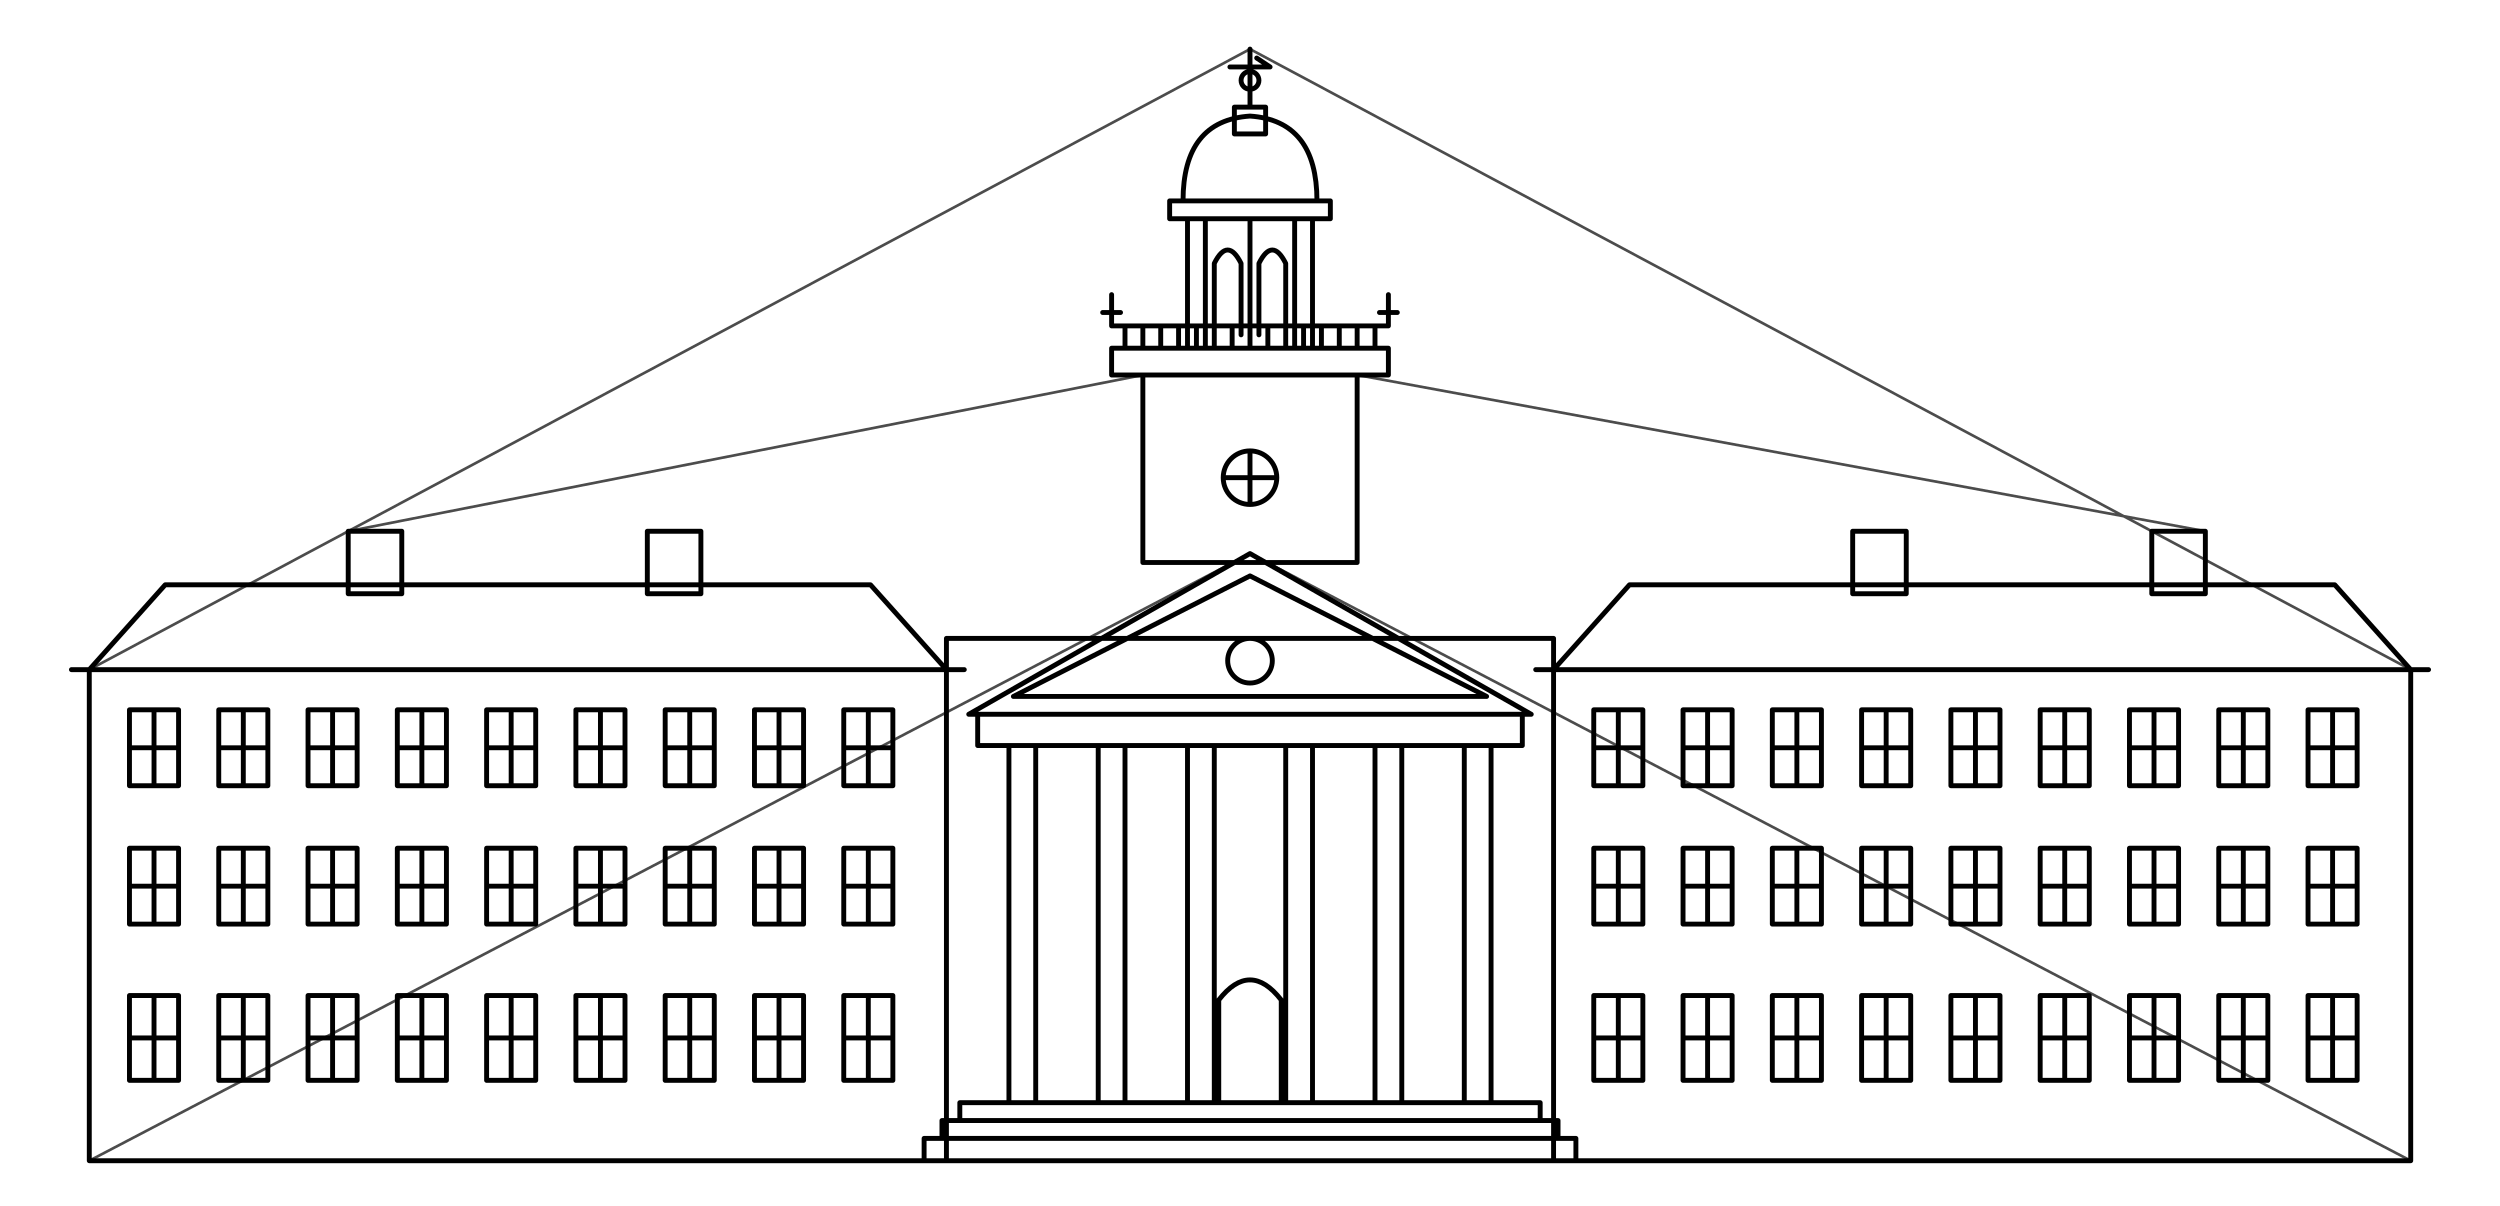
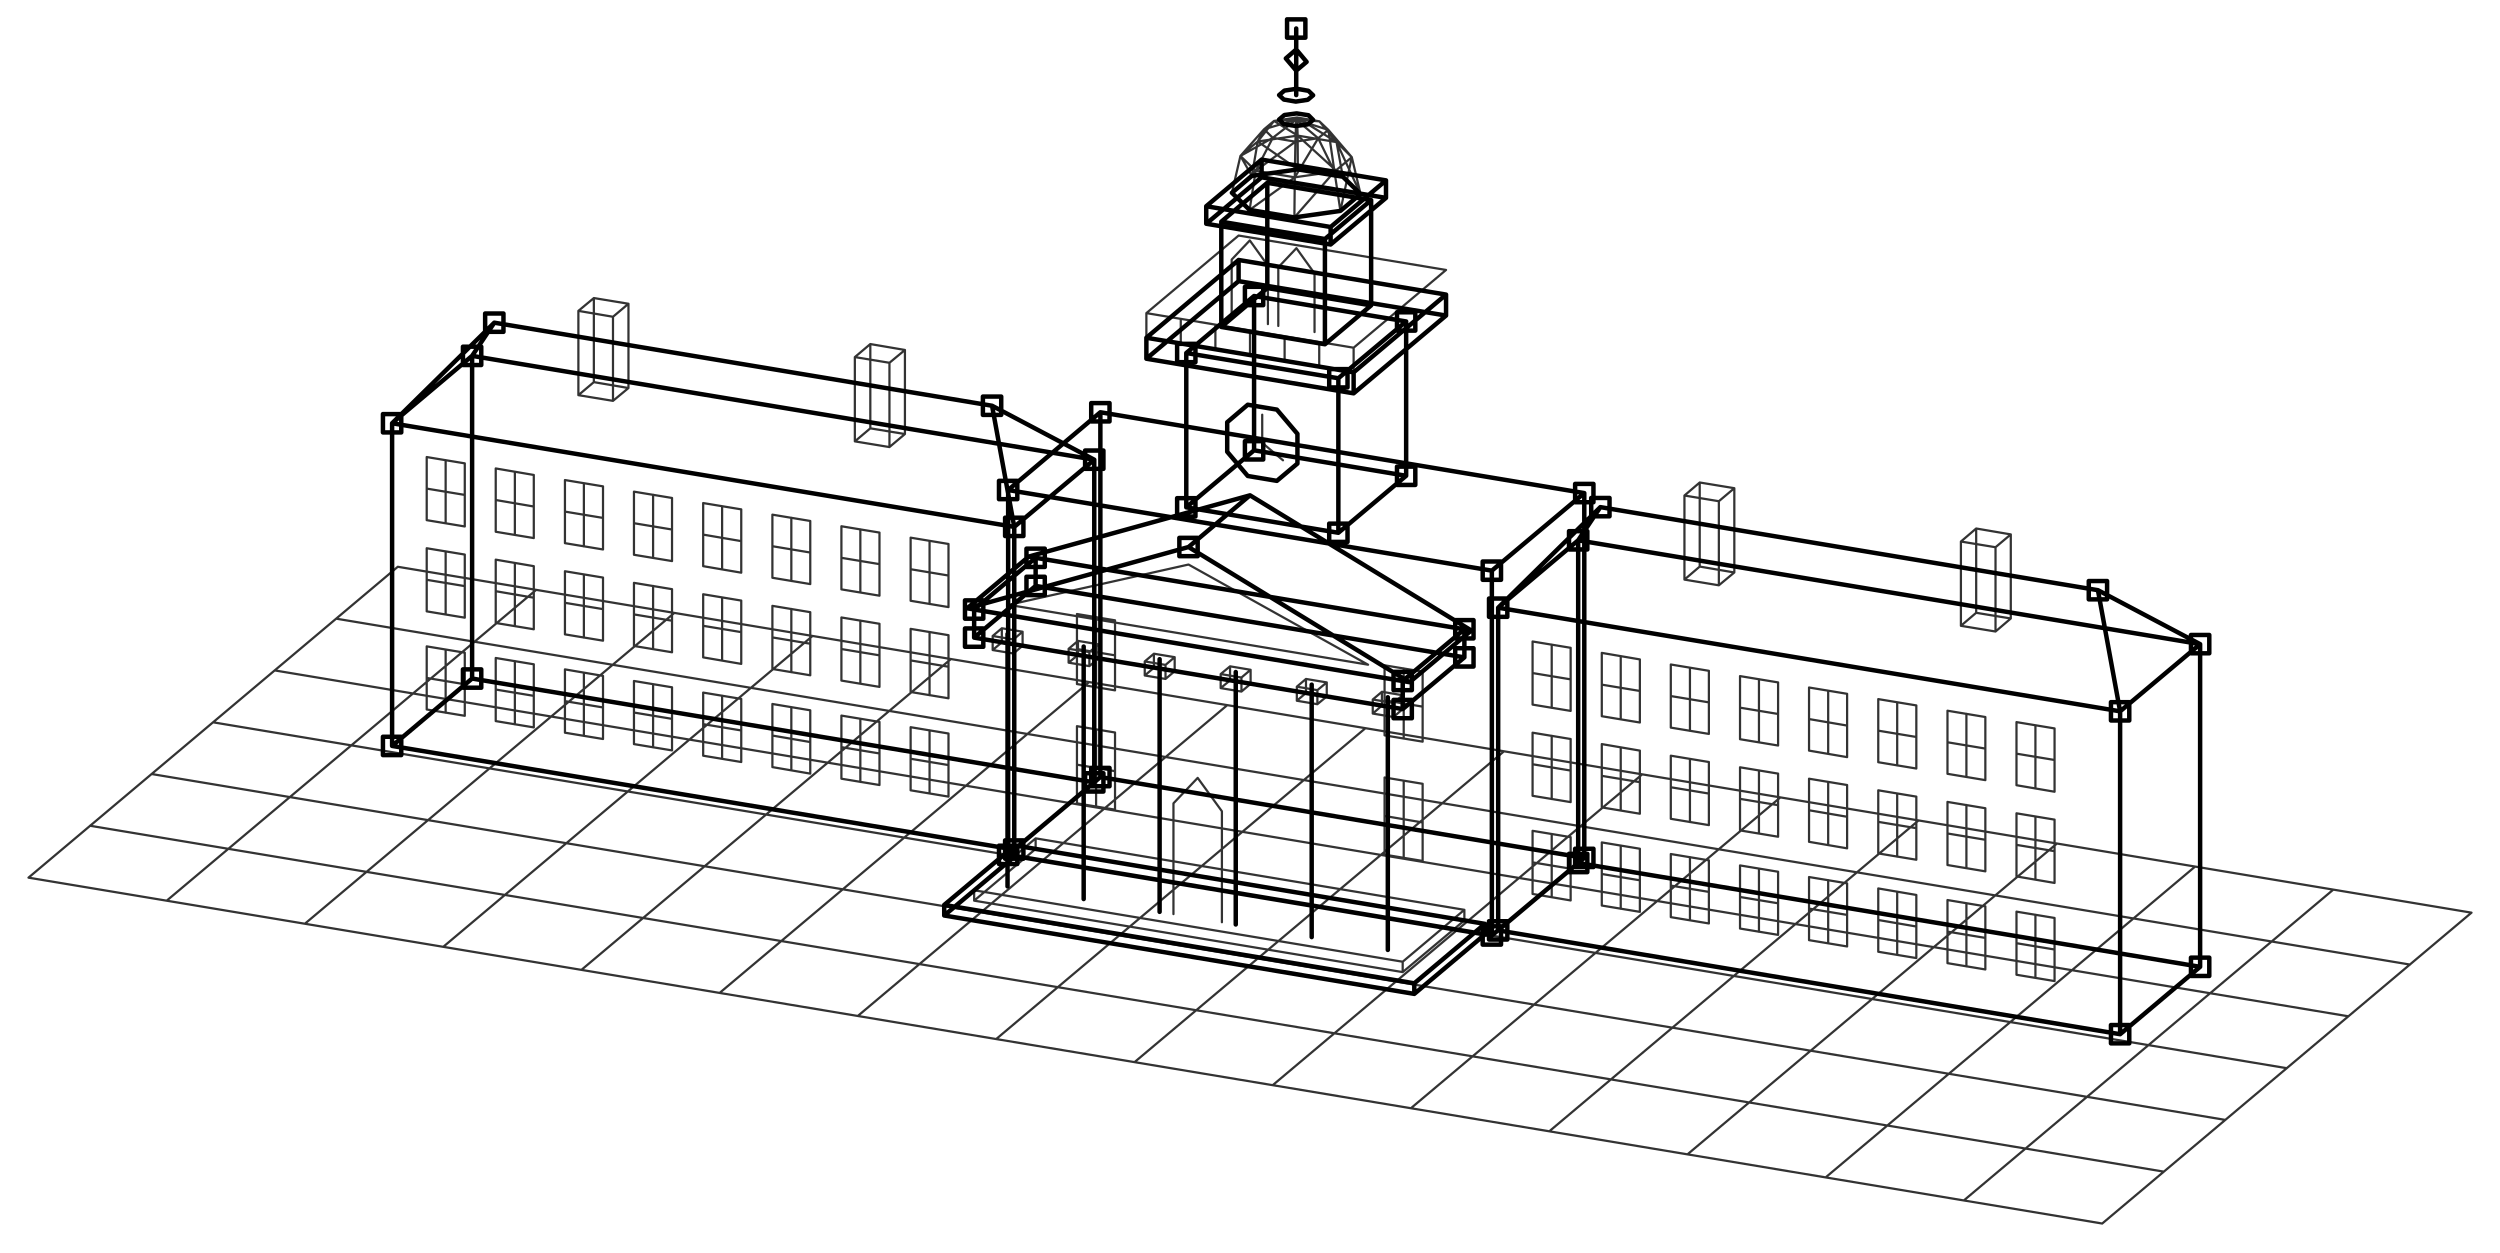
- <svg xmlns="http://www.w3.org/2000/svg" viewBox="40 0 1120 540">
+ <svg xmlns="http://www.w3.org/2000/svg" viewBox="-14 -14 1228 615">
  <g fill="none" stroke="#000" stroke-width="2.2" stroke-linejoin="round" stroke-linecap="round" opacity="1.0">
-     <path d="M600 22V48 M591 30H609M609 30L603 26 M596 36a4 4 0 1 0 8 0a4 4 0 1 0 -8 0 M593 48H607V60H593Z M570 90Q570 54 600 52Q630 54 630 90 M564 90H636V98H564Z M572 98H628V156H572Z M580 98V156 M600 98V156 M620 98V156 M584 150V118Q590 106 596 118V150 M604 150V118Q610 106 616 118V150 M538 156H662V168H538Z M538 146H662 M544 146V156 M552 146V156 M560 146V156 M568 146V156 M576 146V156 M584 146V156 M592 146V156 M600 146V156 M608 146V156 M616 146V156 M624 146V156 M632 146V156 M640 146V156 M648 146V156 M656 146V156 M538 146V132M534 140H542 M662 146V132M658 140H666 M552 168H648V252H552Z M588 214a12 12 0 1 0 24 0a12 12 0 1 0 -24 0 M600 202V226M588 214H612 M474 320L600 248L726 320Z M494 312L600 258L706 312Z M590 296a10 10 0 1 0 20 0a10 10 0 1 0 -20 0 M478 320H722V334H478Z M492 334H504V494H492Z M489 334H507M489 494H507 M532 334H544V494H532Z M529 334H547M529 494H547 M572 334H584V494H572Z M569 334H587M569 494H587 M616 334H628V494H616Z M613 334H631M613 494H631 M656 334H668V494H656Z M653 334H671M653 494H671 M696 334H708V494H696Z M693 334H711M693 494H711 M586 494V448Q600 430 614 448V494 M470 494H730V502H470Z M462 502H738V510H462Z M454 510H746V520H454Z M464 286H736V520H464Z M80 300H464V520H80Z M72 300H472 M80 300L114 262H430L464 300 M98 318H120V352H98Z M109 318V352M98 335H120 M138 318H160V352H138Z M149 318V352M138 335H160 M178 318H200V352H178Z M189 318V352M178 335H200 M218 318H240V352H218Z M229 318V352M218 335H240 M258 318H280V352H258Z M269 318V352M258 335H280 M298 318H320V352H298Z M309 318V352M298 335H320 M338 318H360V352H338Z M349 318V352M338 335H360 M378 318H400V352H378Z M389 318V352M378 335H400 M418 318H440V352H418Z M429 318V352M418 335H440 M98 380H120V414H98Z M109 380V414M98 397H120 M138 380H160V414H138Z M149 380V414M138 397H160 M178 380H200V414H178Z M189 380V414M178 397H200 M218 380H240V414H218Z M229 380V414M218 397H240 M258 380H280V414H258Z M269 380V414M258 397H280 M298 380H320V414H298Z M309 380V414M298 397H320 M338 380H360V414H338Z M349 380V414M338 397H360 M378 380H400V414H378Z M389 380V414M378 397H400 M418 380H440V414H418Z M429 380V414M418 397H440 M98 446H120V484H98Z M109 446V484M98 465H120 M138 446H160V484H138Z M149 446V484M138 465H160 M178 446H200V484H178Z M189 446V484M178 465H200 M218 446H240V484H218Z M229 446V484M218 465H240 M258 446H280V484H258Z M269 446V484M258 465H280 M298 446H320V484H298Z M309 446V484M298 465H320 M338 446H360V484H338Z M349 446V484M338 465H360 M378 446H400V484H378Z M389 446V484M378 465H400 M418 446H440V484H418Z M429 446V484M418 465H440 M736 300H1120V520H736Z M728 300H1128 M736 300L770 262H1086L1120 300 M754 318H776V352H754Z M765 318V352M754 335H776 M794 318H816V352H794Z M805 318V352M794 335H816 M834 318H856V352H834Z M845 318V352M834 335H856 M874 318H896V352H874Z M885 318V352M874 335H896 M914 318H936V352H914Z M925 318V352M914 335H936 M954 318H976V352H954Z M965 318V352M954 335H976 M994 318H1016V352H994Z M1005 318V352M994 335H1016 M1034 318H1056V352H1034Z M1045 318V352M1034 335H1056 M1074 318H1096V352H1074Z M1085 318V352M1074 335H1096 M754 380H776V414H754Z M765 380V414M754 397H776 M794 380H816V414H794Z M805 380V414M794 397H816 M834 380H856V414H834Z M845 380V414M834 397H856 M874 380H896V414H874Z M885 380V414M874 397H896 M914 380H936V414H914Z M925 380V414M914 397H936 M954 380H976V414H954Z M965 380V414M954 397H976 M994 380H1016V414H994Z M1005 380V414M994 397H1016 M1034 380H1056V414H1034Z M1045 380V414M1034 397H1056 M1074 380H1096V414H1074Z M1085 380V414M1074 397H1096 M754 446H776V484H754Z M765 446V484M754 465H776 M794 446H816V484H794Z M805 446V484M794 465H816 M834 446H856V484H834Z M845 446V484M834 465H856 M874 446H896V484H874Z M885 446V484M874 465H896 M914 446H936V484H914Z M925 446V484M914 465H936 M954 446H976V484H954Z M965 446V484M954 465H976 M994 446H1016V484H994Z M1005 446V484M994 465H1016 M1034 446H1056V484H1034Z M1045 446V484M1034 465H1056 M1074 446H1096V484H1074Z M1085 446V484M1074 465H1096 M196 238H220V266H196Z M330 238H354V266H330Z M870 238H894V266H870Z M1004 238H1028V266H1004Z" />
-     <path d="M600 22L80 300 M600 22L1120 300 M80 520L600 248 M1120 520L600 248 M196 238L552 168 M1028 238L648 168" stroke-width="1.21" opacity=".7" />
+     <path d="M449.8 435.7L680.7 474.2L715.4 445.0L484.6 406.5L449.8 435.7 M449.8 430.5L680.7 469.0L715.4 439.8L484.6 401.3L449.8 430.5 M449.8 435.7L449.8 430.5 M680.7 474.2L680.7 469.0 M715.4 445.0L715.4 439.8 M484.6 406.5L484.6 401.3 M480.9 421.4L480.9 297.4 M518.3 427.6L518.3 303.6 M555.6 433.9L555.6 309.8 M593.0 440.1L593.0 316.1 M630.3 446.3L630.3 322.3 M667.7 452.6L667.7 328.5 M464.5 299.2L675.0 334.3L705.3 308.9L494.7 273.8L464.5 299.2 M464.5 285.4L675.0 320.5L705.3 295.1L494.7 260.0L464.5 285.4 M464.5 299.2L464.5 285.4 M675.0 334.3L675.0 320.5 M705.3 308.9L705.3 295.1 M494.7 273.8L494.7 260.0 M461.1 284.8L569.8 254.7L678.4 321.1L461.1 284.8 M491.3 259.4L600.0 229.3L708.7 295.7L491.3 259.4 M461.1 284.8L491.3 259.4 M569.8 254.7L600.0 229.3 M678.4 321.1L708.7 295.7 M481.2 405.9L718.8 445.5L764.2 407.4L526.5 367.7L481.2 405.9 M481.2 226.7L718.8 266.3L764.2 228.2L526.5 188.5L481.2 226.7 M481.2 405.9L481.2 226.7 M718.8 445.5L718.8 266.3 M764.2 407.4L764.2 228.2 M526.5 367.7L526.5 188.5 M568.7 235.2L643.4 247.7L676.7 219.7L602.0 207.2L568.7 235.2 M568.7 159.4L643.4 171.8L676.7 143.9L602.0 131.4L568.7 159.4 M568.7 235.2L568.7 159.4 M643.4 247.7L643.4 171.8 M676.7 219.7L676.7 143.9 M602.0 207.2L602.0 131.4 M623.3 199.1L613.2 187.2L598.9 184.8L588.8 193.4L588.8 207.9L598.9 219.8L613.2 222.2L623.3 213.7L623.3 199.1 M549.1 162.2L650.9 179.2L696.3 141.0L594.4 124.1L549.1 162.2 M549.1 151.9L650.9 168.9L696.3 130.7L594.4 113.7L549.1 151.9 M549.1 162.2L549.1 151.9 M650.9 179.2L650.9 168.9 M696.3 141.0L696.3 130.7 M594.4 124.1L594.4 113.7 M585.9 146.6L636.8 155.1L659.5 136.0L608.5 127.5L585.9 146.6 M585.9 94.9L636.8 103.4L659.5 84.3L608.5 75.8L585.9 94.9 M585.9 146.6L585.9 94.9 M636.8 155.1L636.8 103.4 M659.5 136.0L659.5 84.3 M608.5 127.5L608.5 75.8 M578.5 95.9L639.6 106.1L666.8 83.2L605.7 73.1L578.5 95.9 M578.5 87.3L639.6 97.5L666.8 74.6L605.7 64.4L578.5 87.3 M578.5 95.9L578.5 87.3 M639.6 106.1L639.6 97.5 M666.8 83.2L666.8 74.6 M605.7 73.1L605.7 64.4 M654.3 81.3L645.6 72.8L623.5 69.2L600.9 72.4L591.1 80.7L599.8 89.1L621.8 92.8L644.4 89.6L654.3 81.3 M631.0 44.9L628.7 42.6L622.9 41.7L616.9 42.5L614.3 44.7L616.6 47.0L622.5 47.9L628.4 47.1L631.0 44.9 M631.0 32.8L628.7 30.6L622.9 29.6L616.9 30.5L614.3 32.7L616.6 34.9L622.5 35.9L628.4 35.0L631.0 32.8 M622.7 32.7L622.7 0.0 M622.7 20.7L627.8 16.4L622.7 10.3L617.6 14.7L622.7 20.7 M178.6 352.4L484.2 403.3L523.5 370.3L217.9 319.3L178.6 352.4 M178.6 193.9L484.2 244.8L523.5 211.8L217.9 160.8L178.6 193.9 M178.6 352.4L178.6 193.9 M484.2 403.3L484.2 244.8 M523.5 370.3L523.5 211.8 M217.9 319.3L217.9 160.8 M228.8 144.5L473.3 185.3 M178.6 193.9L228.8 144.5 M217.9 160.8L228.8 144.5 M484.2 244.8L473.3 185.3 M523.5 211.8L473.3 185.3 M721.9 443.0L1027.4 494.0L1066.7 460.9L761.2 409.9L721.9 443.0 M721.9 284.5L1027.4 335.4L1066.7 302.4L761.2 251.4L721.9 284.5 M721.9 443.0L721.9 284.5 M1027.4 494.0L1027.4 335.4 M1066.7 460.9L1066.7 302.4 M761.2 409.9L761.2 251.4 M772.1 235.1L1016.5 275.9 M721.9 284.5L772.1 235.1 M761.2 251.4L772.1 235.1 M1027.4 335.4L1016.5 275.9 M1066.7 302.4L1016.5 275.9 M460.0 294.7L469.0 294.7L469.0 303.7L460.0 303.7Z M460.0 280.9L469.0 280.9L469.0 289.9L460.0 289.9Z M490.2 269.3L499.2 269.3L499.2 278.3L490.2 278.3Z M490.2 255.5L499.2 255.5L499.2 264.5L490.2 264.5Z M670.5 329.8L679.5 329.8L679.5 338.8L670.5 338.8Z M670.5 316.0L679.5 316.0L679.5 325.0L670.5 325.0Z M700.8 304.4L709.8 304.4L709.8 313.4L700.8 313.4Z M700.8 290.6L709.8 290.6L709.8 299.6L700.8 299.6Z M565.3 250.2L574.3 250.2L574.3 259.2L565.3 259.2Z M476.7 401.4L485.7 401.4L485.7 410.4L476.7 410.4Z M476.7 222.2L485.7 222.2L485.7 231.2L476.7 231.2Z M522.0 363.2L531.0 363.2L531.0 372.2L522.0 372.2Z M522.0 184.0L531.0 184.0L531.0 193.0L522.0 193.0Z M714.3 441.0L723.3 441.0L723.3 450.0L714.3 450.0Z M714.3 261.8L723.3 261.8L723.3 270.8L714.3 270.8Z M759.7 402.9L768.7 402.9L768.7 411.9L759.7 411.9Z M759.7 223.7L768.7 223.7L768.7 232.7L759.7 232.7Z M564.2 230.7L573.2 230.7L573.2 239.7L564.2 239.7Z M564.2 154.9L573.2 154.9L573.2 163.9L564.2 163.9Z M597.5 202.7L606.5 202.7L606.5 211.7L597.5 211.7Z M597.5 126.9L606.5 126.9L606.5 135.9L597.5 135.9Z M638.9 243.2L647.9 243.2L647.9 252.2L638.9 252.2Z M638.9 167.3L647.9 167.3L647.9 176.3L638.9 176.3Z M672.2 215.2L681.2 215.2L681.2 224.2L672.2 224.2Z M672.2 139.4L681.2 139.4L681.2 148.4L672.2 148.4Z M618.2 -4.5L627.2 -4.5L627.2 4.5L618.2 4.5Z M174.1 347.9L183.1 347.9L183.1 356.9L174.1 356.9Z M174.1 189.4L183.1 189.4L183.1 198.4L174.1 198.4Z M213.4 314.8L222.4 314.8L222.4 323.8L213.4 323.8Z M213.4 156.3L222.4 156.3L222.4 165.3L213.4 165.3Z M479.7 398.8L488.7 398.8L488.7 407.8L479.7 407.8Z M479.7 240.3L488.7 240.3L488.7 249.3L479.7 249.3Z M519.0 365.8L528.0 365.8L528.0 374.8L519.0 374.8Z M519.0 207.3L528.0 207.3L528.0 216.3L519.0 216.3Z M224.3 140.0L233.3 140.0L233.3 149.0L224.3 149.0Z M468.8 180.8L477.8 180.8L477.8 189.8L468.8 189.8Z M717.4 438.5L726.4 438.5L726.4 447.5L717.4 447.5Z M717.4 280.0L726.4 280.0L726.4 289.0L717.4 289.0Z M756.7 405.4L765.7 405.4L765.7 414.4L756.7 414.4Z M756.7 246.9L765.7 246.9L765.7 255.9L756.7 255.9Z M1022.9 489.5L1031.9 489.5L1031.9 498.5L1022.9 498.5Z M1022.9 330.9L1031.9 330.9L1031.9 339.9L1022.9 339.9Z M1062.2 456.4L1071.2 456.4L1071.2 465.4L1062.2 465.4Z M1062.2 297.9L1071.2 297.9L1071.2 306.9L1062.2 306.9Z M767.6 230.6L776.6 230.6L776.6 239.6L767.6 239.6Z M1012.0 271.4L1021.0 271.4L1021.0 280.4L1012.0 280.4Z" />
+     <path d="M0.0 417.1L181.4 264.4 M67.9 428.4L249.3 275.8 M135.8 439.7L317.2 287.1 M203.7 451.1L385.1 298.4 M271.6 462.4L453.0 309.8 M339.5 473.7L520.9 321.1 M407.4 485.0L588.8 332.4 M475.3 496.4L656.7 343.7 M543.3 507.7L724.7 355.1 M611.2 519.0L792.6 366.4 M679.1 530.3L860.5 377.7 M747.0 541.7L928.4 389.0 M814.9 553.0L996.3 400.4 M882.8 564.3L1064.2 411.7 M950.7 575.6L1132.1 423.0 M1018.6 587.0L1200.0 434.3 M0.0 417.1L1018.6 587.0 M30.2 391.6L1048.8 561.5 M60.5 366.2L1079.1 536.1 M90.7 340.8L1109.3 510.7 M120.9 315.3L1139.5 485.2 M151.2 289.9L1169.8 459.8 M181.4 264.4L1200.0 434.3 M464.5 428.4L675.0 463.5L705.3 438.1L494.7 403.0L464.5 428.4 M464.5 423.3L675.0 458.4L705.3 432.9L494.7 397.8L464.5 423.3 M464.5 428.4L464.5 423.3 M675.0 463.5L675.0 458.4 M705.3 438.1L705.3 432.9 M494.7 403.0L494.7 397.8 M473.6 305.3L483.8 307.0L488.3 303.2L478.1 301.5L473.6 305.3 M473.6 298.4L483.8 300.1L488.3 296.3L478.1 294.6L473.6 298.4 M473.6 305.3L473.6 298.4 M483.8 307.0L483.8 300.1 M488.3 303.2L488.3 296.3 M478.1 301.5L478.1 294.6 M510.9 311.5L521.1 313.2L525.6 309.4L515.5 307.7L510.9 311.5 M510.9 304.7L521.1 306.3L525.6 302.5L515.5 300.8L510.9 304.7 M510.9 311.5L510.9 304.7 M521.1 313.2L521.1 306.3 M525.6 309.4L525.6 302.5 M515.5 307.7L515.5 300.8 M548.3 317.8L558.5 319.5L563.0 315.7L552.8 314.0L548.3 317.8 M548.3 310.9L558.5 312.6L563.0 308.8L552.8 307.1L548.3 310.9 M548.3 317.8L548.3 310.9 M558.5 319.5L558.5 312.6 M563.0 315.7L563.0 308.8 M552.8 314.0L552.8 307.1 M585.6 324.0L595.8 325.7L600.3 321.9L590.2 320.2L585.6 324.0 M585.6 317.1L595.8 318.8L600.3 315.0L590.2 313.3L585.6 317.1 M585.6 324.0L585.6 317.1 M595.8 325.7L595.8 318.8 M600.3 321.9L600.3 315.0 M590.2 320.2L590.2 313.3 M623.0 330.2L633.1 331.9L637.7 328.1L627.5 326.4L623.0 330.2 M623.0 323.3L633.1 325.0L637.7 321.2L627.5 319.5L623.0 323.3 M623.0 330.2L623.0 323.3 M633.1 331.9L633.1 325.0 M637.7 328.1L637.7 321.2 M627.5 326.4L627.5 319.5 M660.3 336.5L670.5 338.2L675.0 334.3L664.8 332.6L660.3 336.5 M660.3 329.6L670.5 331.3L675.0 327.5L664.8 325.8L660.3 329.6 M660.3 336.5L660.3 329.6 M670.5 338.2L670.5 331.3 M675.0 334.3L675.0 327.5 M664.8 332.6L664.8 325.8 M481.5 283.1L569.8 263.3L658.0 312.5L481.5 283.1 M562.4 435.0L562.4 380.6L574.3 368.1L586.2 384.5L586.2 439.0 M606.0 203.5L606.0 189.7 M606.0 203.5L616.2 212.1 M549.1 151.9L549.1 139.8 M566.0 154.7L566.0 142.6 M583.0 157.5L583.0 145.5 M600.0 160.4L600.0 148.3 M617.0 163.2L617.0 151.1 M634.0 166.0L634.0 154.0 M650.9 168.9L650.9 156.8 M549.1 139.8L650.9 156.8L696.3 118.6L594.4 101.7L549.1 139.8 M591.0 142.3L591.0 113.5L599.9 104.1L608.8 116.5L608.8 145.2 M613.9 146.1L613.9 117.3L622.8 107.9L631.7 120.3L631.7 149.1 M650.0 63.2L642.5 55.8L623.4 52.6L603.8 55.5L595.3 62.6L602.8 69.9L622.0 73.1L641.5 70.3L650.0 63.2 M638.5 49.8L634.1 45.6L623.1 43.7L611.8 45.4L606.9 49.5L611.2 53.7L622.3 55.6L633.5 53.9L638.5 49.8 M654.3 81.3L650.0 63.2L638.5 49.8L622.7 44.8 M645.6 72.8L642.5 55.8L634.1 45.6L622.7 44.8 M623.5 69.2L623.4 52.6L623.1 43.7L622.7 44.8 M600.9 72.4L603.8 55.5L611.8 45.4L622.7 44.8 M591.1 80.7L595.3 62.6L606.9 49.5L622.7 44.8 M599.8 89.1L602.8 69.9L611.2 53.7L622.7 44.8 M621.8 92.8L622.0 73.1L622.3 55.6L622.7 44.8 M644.4 89.6L641.5 70.3L633.5 53.9L622.7 44.8 M654.3 81.3L642.5 55.8 M645.6 72.8L623.4 52.6 M623.5 69.2L603.8 55.5 M600.9 72.4L595.3 62.6 M591.1 80.7L602.8 69.9 M599.8 89.1L622.0 73.1 M621.8 92.8L641.5 70.3 M644.4 89.6L650.0 63.2 M650.0 63.2L634.1 45.6 M642.5 55.8L623.1 43.7 M623.4 52.6L611.8 45.4 M603.8 55.5L606.9 49.5 M595.3 62.6L611.2 53.7 M602.8 69.9L622.3 55.6 M622.0 73.1L633.5 53.9 M641.5 70.3L638.5 49.8 M270.1 180.1L287.1 182.9L294.7 176.6L277.7 173.7L270.1 180.1 M270.1 138.7L287.1 141.6L294.7 135.2L277.7 132.4L270.1 138.7 M270.1 180.1L270.1 138.7 M287.1 182.9L287.1 141.6 M294.7 176.6L294.7 135.2 M277.7 173.7L277.7 132.4 M405.9 202.8L422.9 205.6L430.5 199.2L413.5 196.4L405.9 202.8 M405.9 161.4L422.9 164.2L430.5 157.9L413.5 155.0L405.9 161.4 M405.9 202.8L405.9 161.4 M422.9 205.6L422.9 164.2 M430.5 199.2L430.5 157.9 M413.5 196.4L413.5 155.0 M195.6 334.5L214.3 337.6L214.3 306.6L195.6 303.5L195.6 334.5 M204.9 336.1L204.9 305.1 M195.6 319.0L214.3 322.1 M229.5 340.2L248.2 343.3L248.2 312.3L229.5 309.2L229.5 340.2 M238.9 341.8L238.9 310.7 M229.5 324.7L248.2 327.8 M263.5 345.9L282.2 349.0L282.2 318.0L263.5 314.8L263.5 345.9 M272.8 347.4L272.8 316.4 M263.5 330.4L282.2 333.5 M297.4 351.5L316.1 354.6L316.1 323.6L297.4 320.5L297.4 351.5 M306.8 353.1L306.8 322.1 M297.4 336.0L316.1 339.1 M331.4 357.2L350.1 360.3L350.1 329.3L331.4 326.2L331.4 357.2 M340.7 358.7L340.7 327.7 M331.4 341.7L350.1 344.8 M365.4 362.8L384.0 366.0L384.0 334.9L365.4 331.8L365.4 362.8 M374.7 364.4L374.7 333.4 M365.4 347.3L384.0 350.5 M399.3 368.5L418.0 371.6L418.0 340.6L399.3 337.5L399.3 368.5 M408.6 370.1L408.6 339.1 M399.3 353.0L418.0 356.1 M433.3 374.2L451.9 377.3L451.9 346.3L433.3 343.2L433.3 374.2 M442.6 375.7L442.6 344.7 M433.3 358.7L451.9 361.8 M195.6 286.3L214.3 289.4L214.3 258.4L195.6 255.3L195.6 286.3 M204.9 287.8L204.9 256.8 M195.6 270.8L214.3 273.9 M229.5 292.0L248.2 295.1L248.2 264.1L229.5 260.9L229.5 292.0 M238.9 293.5L238.9 262.5 M229.5 276.4L248.2 279.6 M263.5 297.6L282.2 300.7L282.2 269.7L263.5 266.6L263.5 297.6 M272.8 299.2L272.8 268.2 M263.5 282.1L282.2 285.2 M297.4 303.3L316.1 306.4L316.1 275.4L297.4 272.3L297.4 303.3 M306.8 304.8L306.8 273.8 M297.4 287.8L316.1 290.9 M331.4 308.9L350.1 312.1L350.1 281.0L331.4 277.9L331.4 308.9 M340.7 310.5L340.7 279.5 M331.4 293.4L350.1 296.5 M365.4 314.6L384.0 317.7L384.0 286.7L365.4 283.6L365.4 314.6 M374.7 316.2L374.7 285.1 M365.4 299.1L384.0 302.2 M399.3 320.3L418.0 323.4L418.0 292.4L399.3 289.3L399.3 320.3 M408.6 321.8L408.6 290.8 M399.3 304.8L418.0 307.9 M433.3 325.9L451.9 329.0L451.9 298.0L433.3 294.9L433.3 325.9 M442.6 327.5L442.6 296.5 M433.3 310.4L451.9 313.5 M195.6 241.5L214.3 244.6L214.3 213.6L195.6 210.5L195.6 241.5 M204.9 243.0L204.9 212.0 M195.6 226.0L214.3 229.1 M229.5 247.2L248.2 250.3L248.2 219.3L229.5 216.1L229.5 247.2 M238.9 248.7L238.9 217.7 M229.5 231.6L248.2 234.8 M263.5 252.8L282.2 255.9L282.2 224.9L263.5 221.8L263.5 252.8 M272.8 254.4L272.8 223.4 M263.5 237.3L282.2 240.4 M297.4 258.5L316.1 261.6L316.1 230.6L297.4 227.5L297.4 258.5 M306.8 260.0L306.8 229.0 M297.4 243.0L316.1 246.1 M331.4 264.1L350.1 267.3L350.1 236.2L331.4 233.1L331.4 264.1 M340.7 265.7L340.7 234.7 M331.4 248.6L350.1 251.8 M365.4 269.8L384.0 272.9L384.0 241.9L365.4 238.8L365.4 269.8 M374.7 271.4L374.7 240.3 M365.4 254.3L384.0 257.4 M399.3 275.5L418.0 278.6L418.0 247.6L399.3 244.5L399.3 275.5 M408.6 277.0L408.6 246.0 M399.3 260.0L418.0 263.1 M433.3 281.1L451.9 284.2L451.9 253.2L433.3 250.1L433.3 281.1 M442.6 282.7L442.6 251.7 M433.3 265.6L451.9 268.7 M813.4 270.7L830.3 273.5L837.9 267.2L820.9 264.3L813.4 270.7 M813.4 229.4L830.3 232.2L837.9 225.8L820.9 223.0L813.4 229.4 M813.4 270.7L813.4 229.4 M830.3 273.5L830.3 232.2 M837.9 267.2L837.9 225.8 M820.9 264.3L820.9 223.0 M949.2 293.4L966.2 296.2L973.7 289.8L956.7 287.0L949.2 293.4 M949.2 252.0L966.2 254.8L973.7 248.5L956.7 245.6L949.2 252.0 M949.2 293.4L949.2 252.0 M966.2 296.2L966.2 254.8 M973.7 289.8L973.7 248.5 M956.7 287.0L956.7 245.6 M738.8 425.1L757.5 428.3L757.5 397.2L738.8 394.1L738.8 425.1 M748.2 426.7L748.2 395.7 M738.8 409.6L757.5 412.7 M772.8 430.8L791.5 433.9L791.5 402.9L772.8 399.8L772.8 430.8 M782.1 432.4L782.1 401.3 M772.8 415.3L791.5 418.4 M806.7 436.5L825.4 439.6L825.4 408.6L806.7 405.5L806.7 436.5 M816.1 438.0L816.1 407.0 M806.7 421.0L825.4 424.1 M840.7 442.1L859.4 445.2L859.4 414.2L840.7 411.1L840.7 442.1 M850.0 443.7L850.0 412.7 M840.7 426.6L859.4 429.7 M874.6 447.8L893.3 450.9L893.3 419.9L874.6 416.8L874.6 447.8 M884.0 449.3L884.0 418.3 M874.6 432.3L893.3 435.4 M908.6 453.5L927.3 456.6L927.3 425.6L908.6 422.4L908.6 453.5 M917.9 455.0L917.9 424.0 M908.6 437.9L927.3 441.1 M942.6 459.1L961.2 462.2L961.2 431.2L942.6 428.1L942.6 459.1 M951.9 460.7L951.9 429.7 M942.6 443.6L961.2 446.7 M976.5 464.8L995.2 467.9L995.2 436.9L976.5 433.8L976.5 464.8 M985.8 466.3L985.8 435.3 M976.5 449.3L995.2 452.4 M738.8 376.9L757.5 380.0L757.5 349.0L738.8 345.9L738.8 376.9 M748.2 378.5L748.2 347.4 M738.8 361.4L757.5 364.5 M772.8 382.6L791.5 385.7L791.5 354.7L772.8 351.5L772.8 382.6 M782.1 384.1L782.1 353.1 M772.8 367.1L791.5 370.2 M806.7 388.2L825.4 391.3L825.4 360.3L806.7 357.2L806.7 388.2 M816.1 389.8L816.1 358.8 M806.7 372.7L825.4 375.8 M840.7 393.9L859.4 397.0L859.4 366.0L840.7 362.9L840.7 393.9 M850.0 395.4L850.0 364.4 M840.7 378.4L859.4 381.5 M874.6 399.5L893.3 402.7L893.3 371.6L874.6 368.5L874.6 399.5 M884.0 401.1L884.0 370.1 M874.6 384.0L893.3 387.2 M908.6 405.2L927.3 408.3L927.3 377.3L908.6 374.2L908.6 405.2 M917.9 406.8L917.9 375.8 M908.6 389.7L927.3 392.8 M942.6 410.9L961.2 414.0L961.2 383.0L942.6 379.9L942.6 410.9 M951.9 412.4L951.9 381.4 M942.6 395.4L961.2 398.5 M976.5 416.5L995.2 419.7L995.2 388.6L976.5 385.5L976.5 416.5 M985.8 418.1L985.8 387.1 M976.5 401.0L995.2 404.1 M738.8 332.1L757.5 335.2L757.5 304.2L738.8 301.1L738.8 332.1 M748.2 333.7L748.2 302.6 M738.8 316.6L757.5 319.7 M772.8 337.8L791.5 340.9L791.5 309.9L772.8 306.7L772.8 337.8 M782.1 339.3L782.1 308.3 M772.8 322.3L791.5 325.4 M806.7 343.4L825.4 346.5L825.4 315.5L806.7 312.4L806.7 343.4 M816.1 345.0L816.1 314.0 M806.7 327.9L825.4 331.0 M840.7 349.1L859.4 352.2L859.4 321.2L840.7 318.1L840.7 349.1 M850.0 350.6L850.0 319.6 M840.7 333.6L859.4 336.7 M874.6 354.7L893.3 357.9L893.3 326.8L874.6 323.7L874.6 354.7 M884.0 356.3L884.0 325.3 M874.6 339.2L893.3 342.4 M908.6 360.4L927.3 363.5L927.3 332.5L908.6 329.4L908.6 360.4 M917.9 362.0L917.9 331.0 M908.6 344.9L927.3 348.0 M942.6 366.1L961.2 369.2L961.2 338.2L942.6 335.1L942.6 366.1 M951.9 367.6L951.9 336.6 M942.6 350.6L961.2 353.7 M976.5 371.7L995.2 374.9L995.2 343.8L976.5 340.7L976.5 371.7 M985.8 373.3L985.8 342.3 M976.5 356.2L995.2 359.3 M515.0 380.6L533.7 383.7L533.7 345.8L515.0 342.7L515.0 380.6 M524.4 382.2L524.4 344.3 M515.0 361.6L533.7 364.8 M666.1 405.8L684.8 408.9L684.8 371.0L666.1 367.9L666.1 405.8 M675.5 407.4L675.5 369.5 M666.1 386.8L684.8 390.0 M515.0 322.0L533.7 325.1L533.7 290.7L515.0 287.6L515.0 322.0 M524.4 323.6L524.4 289.1 M515.0 304.8L533.7 307.9 M666.1 347.2L684.8 350.3L684.8 315.9L666.1 312.8L666.1 347.2 M675.5 348.8L675.5 314.3 M666.1 330.0L684.8 333.1" stroke-width="1.1" opacity=".8" />
  </g>
</svg>
